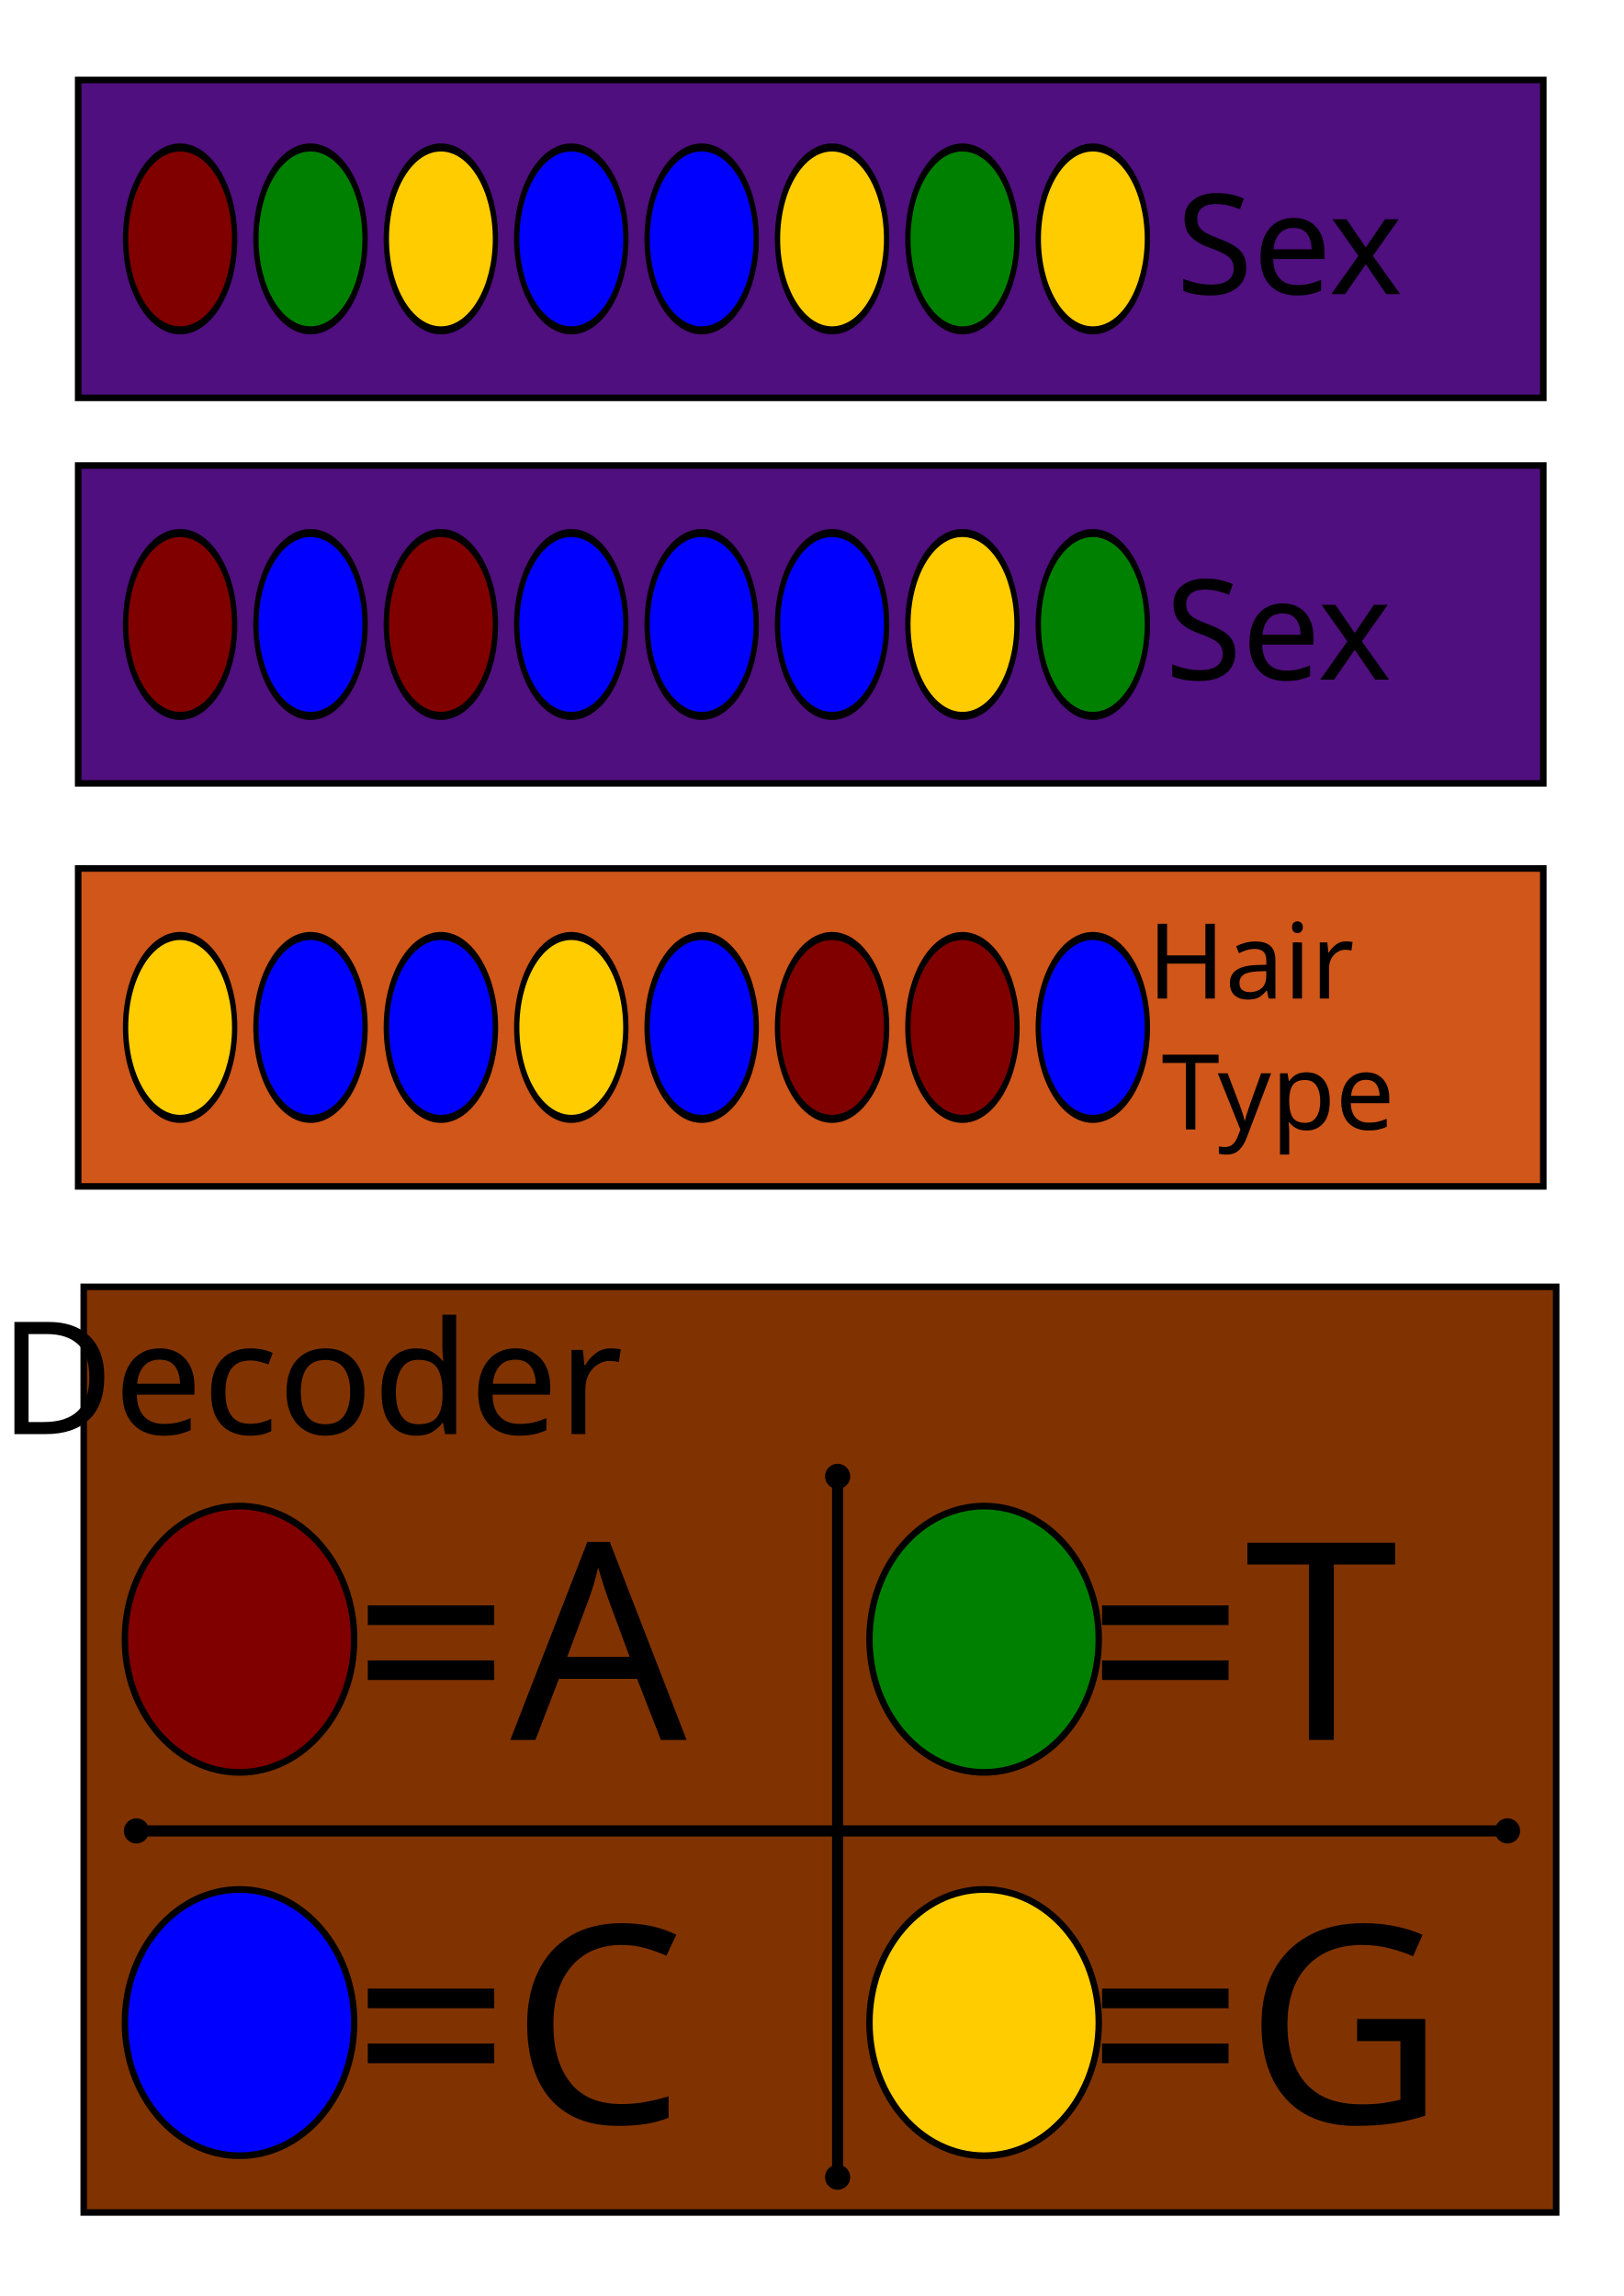
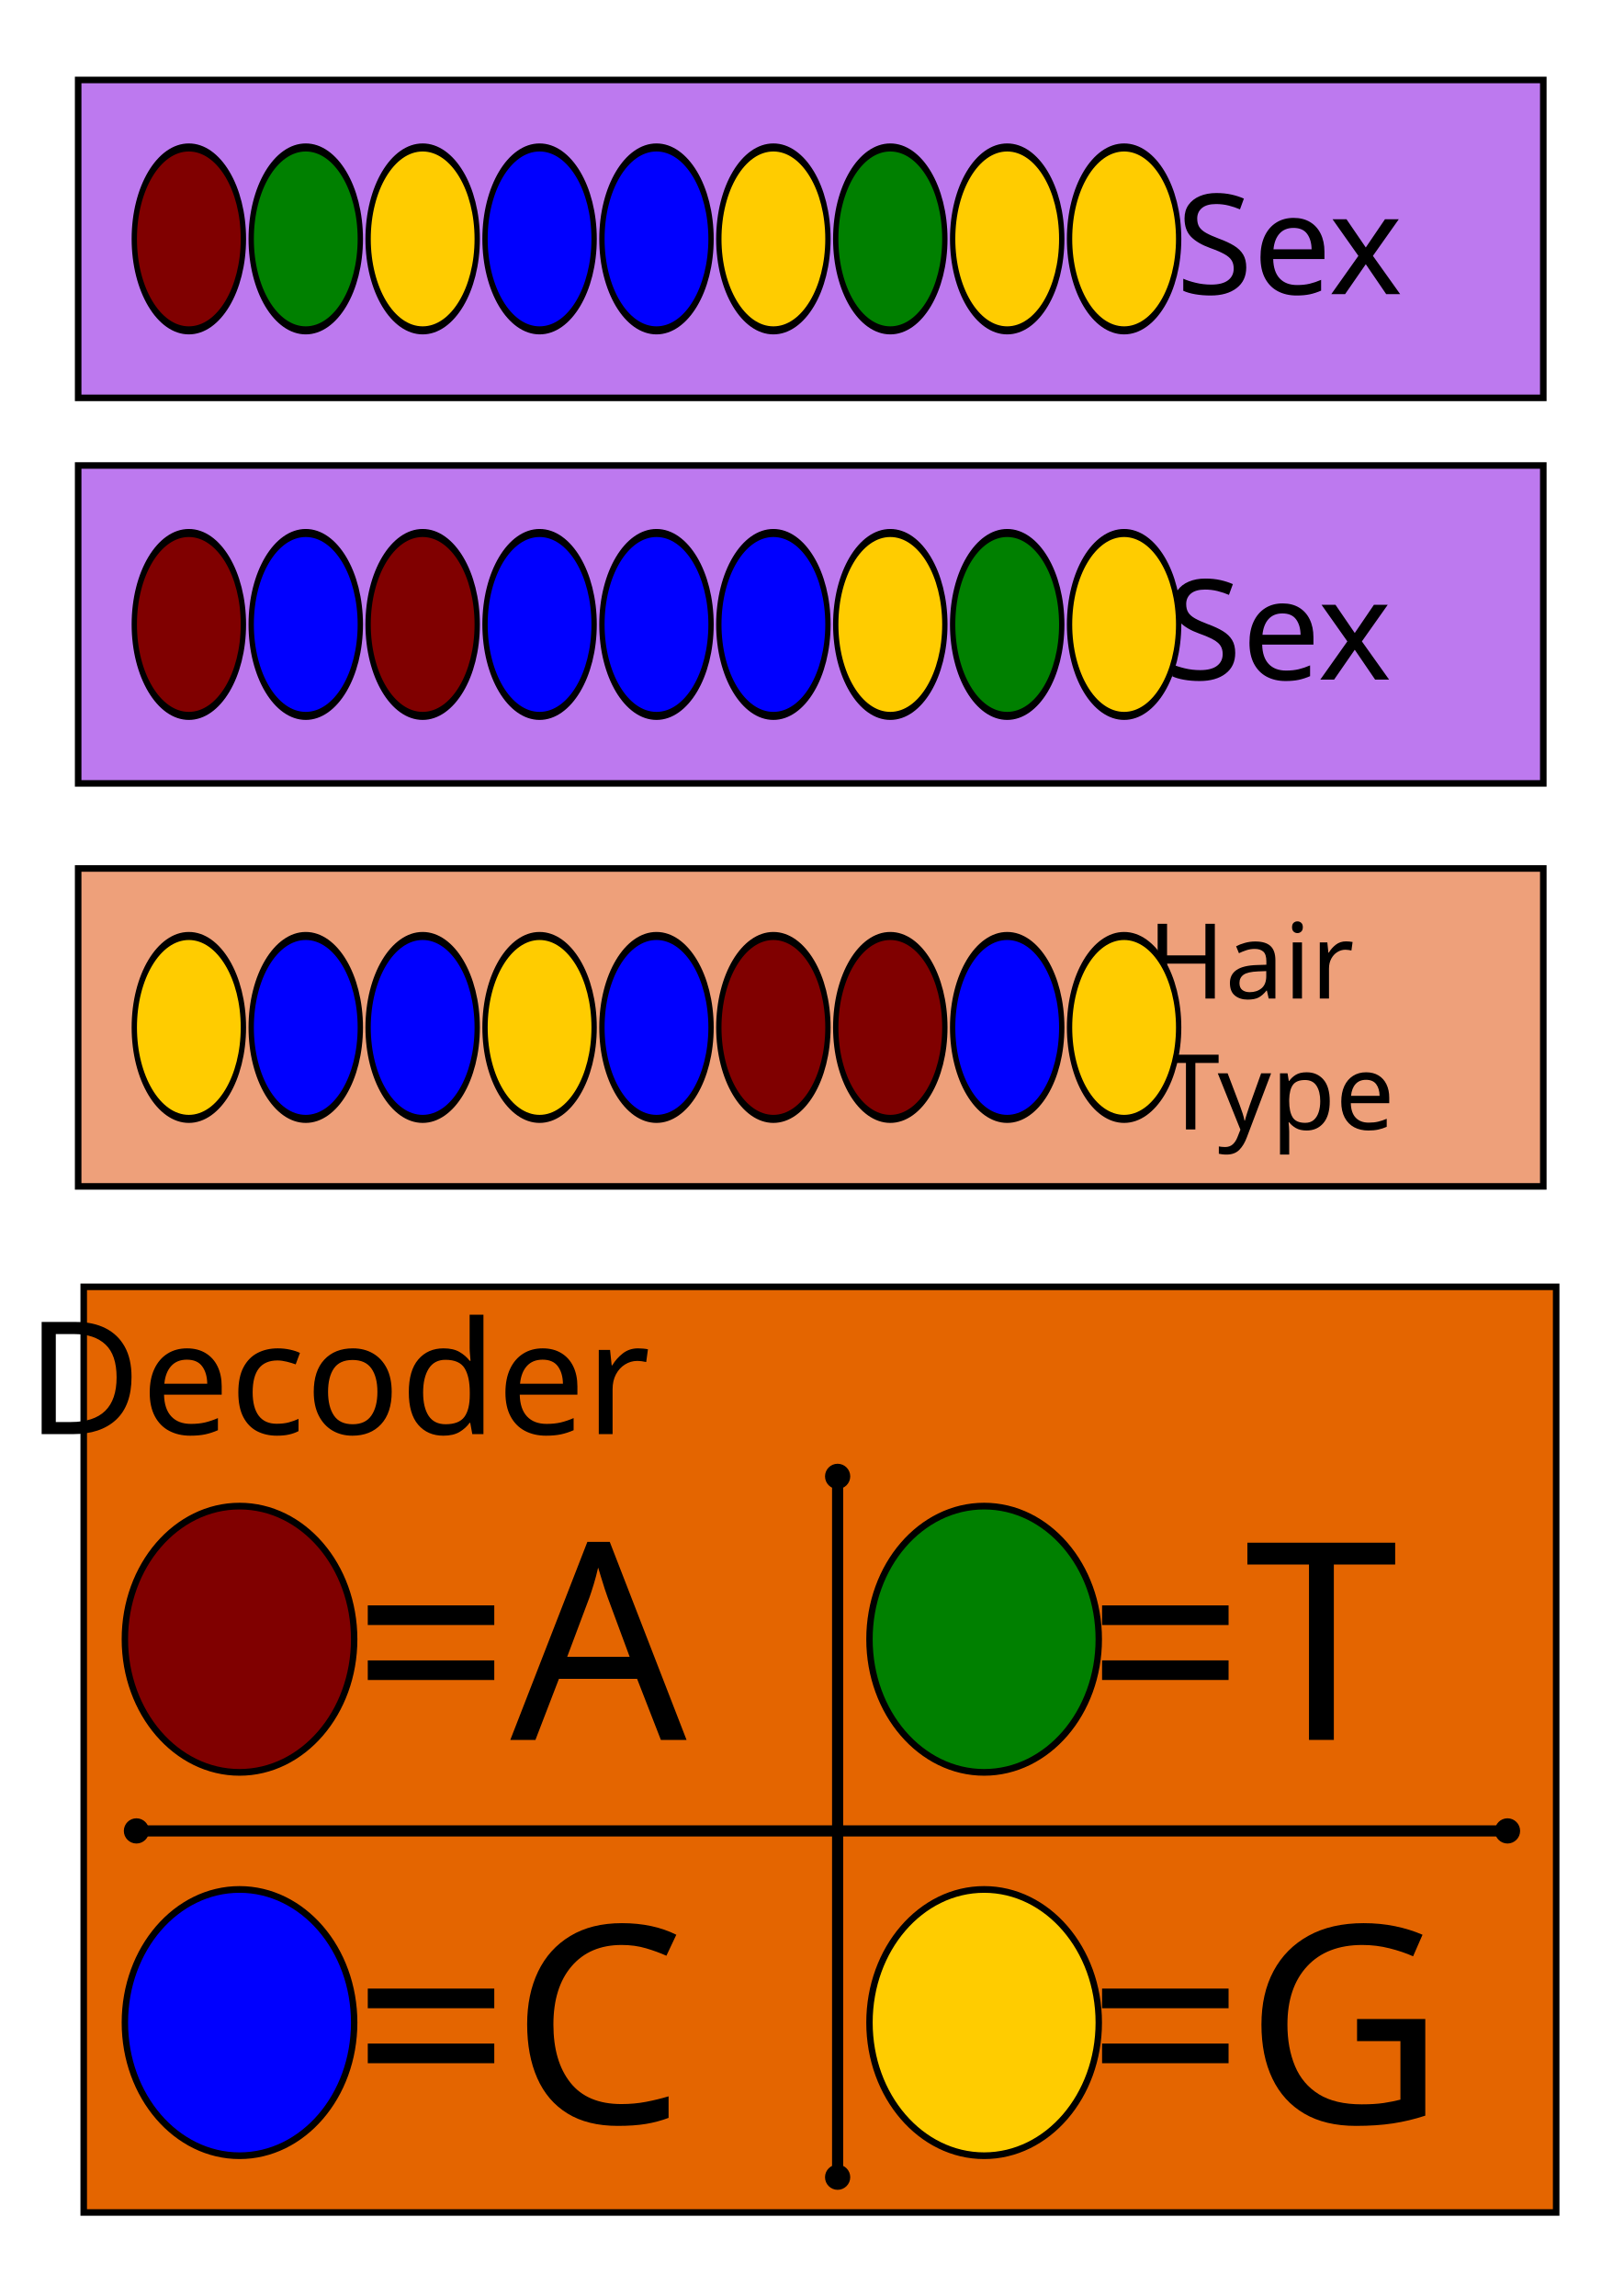
<svg xmlns="http://www.w3.org/2000/svg" width="744.094" height="1052.362" id="svg2" version="1.1">
  <defs id="defs4">
    <marker orient="auto" refY="0.0" refX="0.0" id="DotS" style="overflow:visible">
      <path id="path5982" d="M -2.5,-1.0 C -2.5,1.76 -4.74,4.0 -7.5,4.0 C -10.26,4.0 -12.5,1.76 -12.5,-1.0 C -12.5,-3.76 -10.26,-6.0 -7.5,-6.0 C -4.74,-6.0 -2.5,-3.76 -2.5,-1.0 z " style="fill-rule:evenodd;stroke:#000000;stroke-width:1.0pt" transform="scale(0.2) translate(7.4, 1)" />
    </marker>
    <marker orient="auto" refY="0.0" refX="0.0" id="Tail" style="overflow:visible">
      <g id="g5951" transform="scale(-1.2)">
        <path id="path5953" d="M -3.805,-3.959 L 0.544,0" style="fill:none;fill-rule:evenodd;stroke:#000000;stroke-width:0.8;stroke-linecap:round" />
        <path id="path5955" d="M -1.287,-3.959 L 3.062,0" style="fill:none;fill-rule:evenodd;stroke:#000000;stroke-width:0.8;stroke-linecap:round" />
        <path id="path5957" d="M 1.305,-3.959 L 5.654,0" style="fill:none;fill-rule:evenodd;stroke:#000000;stroke-width:0.8;stroke-linecap:round" />
        <path id="path5959" d="M -3.805,4.178 L 0.544,0.22" style="fill:none;fill-rule:evenodd;stroke:#000000;stroke-width:0.8;stroke-linecap:round" />
        <path id="path5961" d="M -1.287,4.178 L 3.062,0.22" style="fill:none;fill-rule:evenodd;stroke:#000000;stroke-width:0.8;stroke-linecap:round" />
        <path id="path5963" d="M 1.305,4.178 L 5.654,0.22" style="fill:none;fill-rule:evenodd;stroke:#000000;stroke-width:0.8;stroke-linecap:round" />
      </g>
    </marker>
  </defs>
  <g id="layer2" />
  <g id="layer1">
-     <rect style="fill:#4f0f7e;fill-opacity:1;stroke:#000000;stroke-width:3;stroke-miterlimit:4;stroke-opacity:1;stroke-dasharray:none" id="rect2985" width="671.429" height="145.714" x="35.819" y="36.648" />
-     <path style="fill:#800000;fill-opacity:1;stroke:#000000;stroke-width:6.31;stroke-miterlimit:4;stroke-opacity:1;stroke-dasharray:none" id="path3838" d="m -373.756,186.661 a 64.65,71.721 0 1 1 -129.3,0 64.65,71.721 0 1 1 129.3,0 z" transform="matrix(0.386699,0,0,0.5844715,252.0754,0.4067967)" />
-     <path style="fill:#008000;fill-opacity:1;stroke:#000000;stroke-width:6.31;stroke-miterlimit:4;stroke-opacity:1;stroke-dasharray:none" id="path3838-2" d="m -373.756,186.661 a 64.65,71.721 0 1 1 -129.3,0 64.65,71.721 0 1 1 129.3,0 z" transform="matrix(0.386699,0,0,0.5844715,311.8281,0.4067967)" />
-     <path style="fill:#ffcc00;fill-opacity:1;stroke:#000000;stroke-width:6.31;stroke-miterlimit:4;stroke-opacity:1;stroke-dasharray:none" id="path3838-7" d="m -373.756,186.661 a 64.65,71.721 0 1 1 -129.3,0 64.65,71.721 0 1 1 129.3,0 z" transform="matrix(0.386699,0,0,0.5844715,371.5809,0.4067967)" />
-     <path style="fill:#008000;fill-opacity:1;stroke:#000000;stroke-width:6.31;stroke-miterlimit:4;stroke-opacity:1;stroke-dasharray:none" id="path3838-25" d="m -373.756,186.661 a 64.65,71.721 0 1 1 -129.3,0 64.65,71.721 0 1 1 129.3,0 z" transform="matrix(0.386699,0,0,0.5844715,610.5918,0.4067967)" />
-     <path style="fill:#ffcc00;fill-opacity:1;stroke:#000000;stroke-width:6.31;stroke-miterlimit:4;stroke-opacity:1;stroke-dasharray:none" id="path3838-6" d="m -373.756,186.661 a 64.65,71.721 0 1 1 -129.3,0 64.65,71.721 0 1 1 129.3,0 z" transform="matrix(0.386699,0,0,0.5844715,670.3445,0.4067967)" />
-     <path style="fill:#ffcc00;fill-opacity:1;stroke:#000000;stroke-width:6.31;stroke-miterlimit:4;stroke-opacity:1;stroke-dasharray:none" id="path3838-39" d="m -373.756,186.661 a 64.65,71.721 0 1 1 -129.3,0 64.65,71.721 0 1 1 129.3,0 z" transform="matrix(0.386699,0,0,0.5844715,550.8391,0.4067967)" />
-     <rect style="fill:#4f0f7e;fill-opacity:1;stroke:#000000;stroke-width:3;stroke-miterlimit:4;stroke-opacity:1;stroke-dasharray:none" id="rect2985-8" width="671.429" height="145.714" x="35.819" y="213.356" />
-     <path style="fill:#800000;fill-opacity:1;stroke:#000000;stroke-width:6.31;stroke-miterlimit:4;stroke-opacity:1;stroke-dasharray:none" id="path3838-21" d="m -373.756,186.661 a 64.65,71.721 0 1 1 -129.3,0 64.65,71.721 0 1 1 129.3,0 z" transform="matrix(0.386699,0,0,0.5844715,252.0754,177.1145)" />
-     <path style="fill:#800000;fill-opacity:1;stroke:#000000;stroke-width:6.31;stroke-miterlimit:4;stroke-opacity:1;stroke-dasharray:none" id="path3838-7-4" d="m -373.756,186.661 a 64.65,71.721 0 1 1 -129.3,0 64.65,71.721 0 1 1 129.3,0 z" transform="matrix(0.386699,0,0,0.5844715,371.5809,177.1145)" />
-     <path style="fill:#ffcc00;fill-opacity:1;stroke:#000000;stroke-width:6.31;stroke-miterlimit:4;stroke-opacity:1;stroke-dasharray:none" id="path3838-25-2" d="m -373.756,186.661 a 64.65,71.721 0 1 1 -129.3,0 64.65,71.721 0 1 1 129.3,0 z" transform="matrix(0.386699,0,0,0.5844715,610.5918,177.1145)" />
-     <path style="fill:#008000;fill-opacity:1;stroke:#000000;stroke-width:6.31;stroke-miterlimit:4;stroke-opacity:1;stroke-dasharray:none" id="path3838-6-45" d="m -373.756,186.661 a 64.65,71.721 0 1 1 -129.3,0 64.65,71.721 0 1 1 129.3,0 z" transform="matrix(0.386699,0,0,0.5844715,670.3445,177.1145)" />
-     <rect style="fill:#d0561a;fill-opacity:1;stroke:#000000;stroke-width:3;stroke-miterlimit:4;stroke-opacity:1;stroke-dasharray:none" id="rect2985-8-3" width="671.429" height="145.714" x="35.819" y="398.063" />
-     <path style="fill:#ffcc00;fill-opacity:1;stroke:#000000;stroke-width:6.31;stroke-miterlimit:4;stroke-opacity:1;stroke-dasharray:none" id="path3838-21-9" d="m -373.756,186.661 a 64.65,71.721 0 1 1 -129.3,0 64.65,71.721 0 1 1 129.3,0 z" transform="matrix(0.386699,0,0,0.5844715,252.0754,361.8221)" />
-     <path style="fill:#ffcc00;fill-opacity:1;stroke:#000000;stroke-width:6.31;stroke-miterlimit:4;stroke-opacity:1;stroke-dasharray:none" id="path3838-3-9-2" d="m -373.756,186.661 a 64.65,71.721 0 1 1 -129.3,0 64.65,71.721 0 1 1 129.3,0 z" transform="matrix(0.386699,0,0,0.5844715,431.3336,361.8221)" />
-     <path style="fill:#800000;fill-opacity:1;stroke:#000000;stroke-width:6.31;stroke-miterlimit:4;stroke-opacity:1;stroke-dasharray:none" id="path3838-25-2-4" d="m -373.756,186.661 a 64.65,71.721 0 1 1 -129.3,0 64.65,71.721 0 1 1 129.3,0 z" transform="matrix(0.386699,0,0,0.5844715,610.5918,361.8221)" />
-     <path style="fill:#0000ff;fill-opacity:1;stroke:#000000;stroke-width:6.31;stroke-miterlimit:4;stroke-opacity:1;stroke-dasharray:none" id="path3838-3" d="m -373.756,186.661 a 64.65,71.721 0 1 1 -129.3,0 64.65,71.721 0 1 1 129.3,0 z" transform="matrix(0.386699,0,0,0.5844715,431.3336,0.4067967)" />
-     <path style="fill:#0000ff;fill-opacity:1;stroke:#000000;stroke-width:6.31;stroke-miterlimit:4;stroke-opacity:1;stroke-dasharray:none" id="path3838-30" d="m -373.756,186.661 a 64.65,71.721 0 1 1 -129.3,0 64.65,71.721 0 1 1 129.3,0 z" transform="matrix(0.386699,0,0,0.5844715,491.0863,0.4067967)" />
-     <path style="fill:#0000ff;fill-opacity:1;stroke:#000000;stroke-width:6.31;stroke-miterlimit:4;stroke-opacity:1;stroke-dasharray:none" id="path3838-2-0" d="m -373.756,186.661 a 64.65,71.721 0 1 1 -129.3,0 64.65,71.721 0 1 1 129.3,0 z" transform="matrix(0.386699,0,0,0.5844715,311.8281,177.1145)" />
-     <path style="fill:#0000ff;fill-opacity:1;stroke:#000000;stroke-width:6.31;stroke-miterlimit:4;stroke-opacity:1;stroke-dasharray:none" id="path3838-3-9" d="m -373.756,186.661 a 64.65,71.721 0 1 1 -129.3,0 64.65,71.721 0 1 1 129.3,0 z" transform="matrix(0.386699,0,0,0.5844715,431.3336,177.1145)" />
-     <path style="fill:#0000ff;fill-opacity:1;stroke:#000000;stroke-width:6.31;stroke-miterlimit:4;stroke-opacity:1;stroke-dasharray:none" id="path3838-30-8" d="m -373.756,186.661 a 64.65,71.721 0 1 1 -129.3,0 64.65,71.721 0 1 1 129.3,0 z" transform="matrix(0.386699,0,0,0.5844715,491.0863,177.1145)" />
-     <path style="fill:#0000ff;fill-opacity:1;stroke:#000000;stroke-width:6.31;stroke-miterlimit:4;stroke-opacity:1;stroke-dasharray:none" id="path3838-39-1" d="m -373.756,186.661 a 64.65,71.721 0 1 1 -129.3,0 64.65,71.721 0 1 1 129.3,0 z" transform="matrix(0.386699,0,0,0.5844715,550.8391,177.1145)" />
-     <path style="fill:#0000ff;fill-opacity:1;stroke:#000000;stroke-width:6.31;stroke-miterlimit:4;stroke-opacity:1;stroke-dasharray:none" id="path3838-2-0-1" d="m -373.756,186.661 a 64.65,71.721 0 1 1 -129.3,0 64.65,71.721 0 1 1 129.3,0 z" transform="matrix(0.386699,0,0,0.5844715,311.8281,361.8221)" />
-     <path style="fill:#0000ff;fill-opacity:1;stroke:#000000;stroke-width:6.31;stroke-miterlimit:4;stroke-opacity:1;stroke-dasharray:none" id="path3838-7-4-2" d="m -373.756,186.661 a 64.65,71.721 0 1 1 -129.3,0 64.65,71.721 0 1 1 129.3,0 z" transform="matrix(0.386699,0,0,0.5844715,371.5809,361.8221)" />
-     <path style="fill:#0000ff;fill-opacity:1;stroke:#000000;stroke-width:6.31;stroke-miterlimit:4;stroke-opacity:1;stroke-dasharray:none" id="path3838-30-8-0" d="m -373.756,186.661 a 64.65,71.721 0 1 1 -129.3,0 64.65,71.721 0 1 1 129.3,0 z" transform="matrix(0.386699,0,0,0.5844715,491.0863,361.8221)" />
-     <path style="fill:#0000ff;fill-opacity:1;stroke:#000000;stroke-width:6.31;stroke-miterlimit:4;stroke-opacity:1;stroke-dasharray:none" id="path3838-6-45-5" d="m -373.756,186.661 a 64.65,71.721 0 1 1 -129.3,0 64.65,71.721 0 1 1 129.3,0 z" transform="matrix(0.386699,0,0,0.5844715,670.3445,361.8221)" />
-     <path style="fill:#800000;fill-opacity:1;stroke:#000000;stroke-width:6.31;stroke-miterlimit:4;stroke-opacity:1;stroke-dasharray:none" id="path3838-39-1-2" d="m -373.756,186.661 a 64.65,71.721 0 1 1 -129.3,0 64.65,71.721 0 1 1 129.3,0 z" transform="matrix(0.386699,0,0,0.5844715,550.8391,361.8221)" />
+     <rect style="fill:#bd79ef;fill-opacity:1;stroke:#000000;stroke-width:3;stroke-miterlimit:4;stroke-opacity:1;stroke-dasharray:none" id="rect2985" width="671.429" height="145.714" x="35.819" y="36.648" />
+     <path style="fill:#800000;fill-opacity:1;stroke:#000000;stroke-width:6.31;stroke-miterlimit:4;stroke-opacity:1;stroke-dasharray:none" id="path3838" d="m -373.756,186.661 a 64.65,71.721 0 1 1 -129.3,0 64.65,71.721 0 1 1 129.3,0 z" transform="matrix(0.386699,0,0,0.5844715,256.0754,0.4067967)" />
+     <path style="fill:#008000;fill-opacity:1;stroke:#000000;stroke-width:6.31;stroke-miterlimit:4;stroke-opacity:1;stroke-dasharray:none" id="path3838-2" d="m -373.756,186.661 a 64.65,71.721 0 1 1 -129.3,0 64.65,71.721 0 1 1 129.3,0 z" transform="matrix(0.386699,0,0,0.5844715,309.6502,0.4067967)" />
+     <path style="fill:#ffcc00;fill-opacity:1;stroke:#000000;stroke-width:6.31;stroke-miterlimit:4;stroke-opacity:1;stroke-dasharray:none" id="path3838-7" d="m -373.756,186.661 a 64.65,71.721 0 1 1 -129.3,0 64.65,71.721 0 1 1 129.3,0 z" transform="matrix(0.386699,0,0,0.5844715,363.2251,0.4067967)" />
+     <path style="fill:#008000;fill-opacity:1;stroke:#000000;stroke-width:6.31;stroke-miterlimit:4;stroke-opacity:1;stroke-dasharray:none" id="path3838-25" d="m -373.756,186.661 a 64.65,71.721 0 1 1 -129.3,0 64.65,71.721 0 1 1 129.3,0 z" transform="matrix(0.386699,0,0,0.5844715,577.5244,0.4067967)" />
+     <path style="fill:#ffcc00;fill-opacity:1;stroke:#000000;stroke-width:6.31;stroke-miterlimit:4;stroke-opacity:1;stroke-dasharray:none" id="path3838-6" d="m -373.756,186.661 a 64.65,71.721 0 1 1 -129.3,0 64.65,71.721 0 1 1 129.3,0 z" transform="matrix(0.386699,0,0,0.5844715,631.0993,0.4067967)" />
+     <path style="fill:#ffcc00;fill-opacity:1;stroke:#000000;stroke-width:6.31;stroke-miterlimit:4;stroke-opacity:1;stroke-dasharray:none" id="path3838-39" d="m -373.756,186.661 a 64.65,71.721 0 1 1 -129.3,0 64.65,71.721 0 1 1 129.3,0 z" transform="matrix(0.386699,0,0,0.5844715,523.9496,0.4067967)" />
+     <rect style="fill:#bd79ef;fill-opacity:1;stroke:#000000;stroke-width:3;stroke-miterlimit:4;stroke-opacity:1;stroke-dasharray:none" id="rect2985-8" width="671.429" height="145.714" x="35.819" y="213.356" />
+     <path style="fill:#800000;fill-opacity:1;stroke:#000000;stroke-width:6.31;stroke-miterlimit:4;stroke-opacity:1;stroke-dasharray:none" id="path3838-21" d="m -373.756,186.661 a 64.65,71.721 0 1 1 -129.3,0 64.65,71.721 0 1 1 129.3,0 z" transform="matrix(0.386699,0,0,0.5844715,256.0754,177.1145)" />
+     <path style="fill:#800000;fill-opacity:1;stroke:#000000;stroke-width:6.31;stroke-miterlimit:4;stroke-opacity:1;stroke-dasharray:none" id="path3838-7-4" d="m -373.756,186.661 a 64.65,71.721 0 1 1 -129.3,0 64.65,71.721 0 1 1 129.3,0 z" transform="matrix(0.386699,0,0,0.5844715,363.2251,177.1145)" />
+     <path style="fill:#ffcc00;fill-opacity:1;stroke:#000000;stroke-width:6.31;stroke-miterlimit:4;stroke-opacity:1;stroke-dasharray:none" id="path3838-25-2" d="m -373.756,186.661 a 64.65,71.721 0 1 1 -129.3,0 64.65,71.721 0 1 1 129.3,0 z" transform="matrix(0.386699,0,0,0.5844715,577.5244,177.1145)" />
+     <path style="fill:#008000;fill-opacity:1;stroke:#000000;stroke-width:6.31;stroke-miterlimit:4;stroke-opacity:1;stroke-dasharray:none" id="path3838-6-45" d="m -373.756,186.661 a 64.65,71.721 0 1 1 -129.3,0 64.65,71.721 0 1 1 129.3,0 z" transform="matrix(0.386699,0,0,0.5844715,631.0993,177.1145)" />
+     <rect style="fill:#eea07a;fill-opacity:1;stroke:#000000;stroke-width:3;stroke-miterlimit:4;stroke-opacity:1;stroke-dasharray:none" id="rect2985-8-3" width="671.429" height="145.714" x="35.819" y="398.063" />
+     <path style="fill:#ffcc00;fill-opacity:1;stroke:#000000;stroke-width:6.31;stroke-miterlimit:4;stroke-opacity:1;stroke-dasharray:none" id="path3838-21-9" d="m -373.756,186.661 a 64.65,71.721 0 1 1 -129.3,0 64.65,71.721 0 1 1 129.3,0 z" transform="matrix(0.386699,0,0,0.5844715,256.0754,361.8221)" />
+     <path style="fill:#ffcc00;fill-opacity:1;stroke:#000000;stroke-width:6.31;stroke-miterlimit:4;stroke-opacity:1;stroke-dasharray:none" id="path3838-3-9-2" d="m -373.756,186.661 a 64.65,71.721 0 1 1 -129.3,0 64.65,71.721 0 1 1 129.3,0 z" transform="matrix(0.386699,0,0,0.5844715,416.7999,361.8221)" />
+     <path style="fill:#800000;fill-opacity:1;stroke:#000000;stroke-width:6.31;stroke-miterlimit:4;stroke-opacity:1;stroke-dasharray:none" id="path3838-25-2-4" d="m -373.756,186.661 a 64.65,71.721 0 1 1 -129.3,0 64.65,71.721 0 1 1 129.3,0 z" transform="matrix(0.386699,0,0,0.5844715,577.5244,361.8221)" />
+     <path style="fill:#0000ff;fill-opacity:1;stroke:#000000;stroke-width:6.31;stroke-miterlimit:4;stroke-opacity:1;stroke-dasharray:none" id="path3838-3" d="m -373.756,186.661 a 64.65,71.721 0 1 1 -129.3,0 64.65,71.721 0 1 1 129.3,0 z" transform="matrix(0.386699,0,0,0.5844715,416.7999,0.4067967)" />
+     <path style="fill:#0000ff;fill-opacity:1;stroke:#000000;stroke-width:6.31;stroke-miterlimit:4;stroke-opacity:1;stroke-dasharray:none" id="path3838-30" d="m -373.756,186.661 a 64.65,71.721 0 1 1 -129.3,0 64.65,71.721 0 1 1 129.3,0 z" transform="matrix(0.386699,0,0,0.5844715,470.3748,0.4067967)" />
+     <path style="fill:#0000ff;fill-opacity:1;stroke:#000000;stroke-width:6.31;stroke-miterlimit:4;stroke-opacity:1;stroke-dasharray:none" id="path3838-2-0" d="m -373.756,186.661 a 64.65,71.721 0 1 1 -129.3,0 64.65,71.721 0 1 1 129.3,0 z" transform="matrix(0.386699,0,0,0.5844715,309.6502,177.1145)" />
+     <path style="fill:#0000ff;fill-opacity:1;stroke:#000000;stroke-width:6.31;stroke-miterlimit:4;stroke-opacity:1;stroke-dasharray:none" id="path3838-3-9" d="m -373.756,186.661 a 64.65,71.721 0 1 1 -129.3,0 64.65,71.721 0 1 1 129.3,0 z" transform="matrix(0.386699,0,0,0.5844715,416.7999,177.1145)" />
+     <path style="fill:#0000ff;fill-opacity:1;stroke:#000000;stroke-width:6.31;stroke-miterlimit:4;stroke-opacity:1;stroke-dasharray:none" id="path3838-30-8" d="m -373.756,186.661 a 64.65,71.721 0 1 1 -129.3,0 64.65,71.721 0 1 1 129.3,0 z" transform="matrix(0.386699,0,0,0.5844715,470.3748,177.1145)" />
+     <path style="fill:#0000ff;fill-opacity:1;stroke:#000000;stroke-width:6.31;stroke-miterlimit:4;stroke-opacity:1;stroke-dasharray:none" id="path3838-39-1" d="m -373.756,186.661 a 64.65,71.721 0 1 1 -129.3,0 64.65,71.721 0 1 1 129.3,0 z" transform="matrix(0.386699,0,0,0.5844715,523.9496,177.1145)" />
+     <path style="fill:#0000ff;fill-opacity:1;stroke:#000000;stroke-width:6.31;stroke-miterlimit:4;stroke-opacity:1;stroke-dasharray:none" id="path3838-2-0-1" d="m -373.756,186.661 a 64.65,71.721 0 1 1 -129.3,0 64.65,71.721 0 1 1 129.3,0 z" transform="matrix(0.386699,0,0,0.5844715,309.6503,361.8221)" />
+     <path style="fill:#0000ff;fill-opacity:1;stroke:#000000;stroke-width:6.31;stroke-miterlimit:4;stroke-opacity:1;stroke-dasharray:none" id="path3838-7-4-2" d="m -373.756,186.661 a 64.65,71.721 0 1 1 -129.3,0 64.65,71.721 0 1 1 129.3,0 z" transform="matrix(0.386699,0,0,0.5844715,363.2251,361.8221)" />
+     <path style="fill:#0000ff;fill-opacity:1;stroke:#000000;stroke-width:6.31;stroke-miterlimit:4;stroke-opacity:1;stroke-dasharray:none" id="path3838-30-8-0" d="m -373.756,186.661 a 64.65,71.721 0 1 1 -129.3,0 64.65,71.721 0 1 1 129.3,0 z" transform="matrix(0.386699,0,0,0.5844715,470.3748,361.8221)" />
+     <path style="fill:#0000ff;fill-opacity:1;stroke:#000000;stroke-width:6.31;stroke-miterlimit:4;stroke-opacity:1;stroke-dasharray:none" id="path3838-6-45-5" d="m -373.756,186.661 a 64.65,71.721 0 1 1 -129.3,0 64.65,71.721 0 1 1 129.3,0 z" transform="matrix(0.386699,0,0,0.5844715,631.0993,361.8221)" />
+     <path style="fill:#800000;fill-opacity:1;stroke:#000000;stroke-width:6.31;stroke-miterlimit:4;stroke-opacity:1;stroke-dasharray:none" id="path3838-39-1-2" d="m -373.756,186.661 a 64.65,71.721 0 1 1 -129.3,0 64.65,71.721 0 1 1 129.3,0 z" transform="matrix(0.386699,0,0,0.5844715,523.9496,361.8221)" />
    <text xml:space="preserve" style="font-size:40px;font-style:normal;font-variant:normal;font-weight:500;font-stretch:normal;line-height:125%;letter-spacing:0px;word-spacing:0px;fill:#000000;fill-opacity:1;stroke:none;font-family:Ubuntu;-inkscape-font-specification:Ubuntu Medium" x="616.897" y="134.802" id="text3808">
      <tspan x="616.897" y="134.802" style="font-size:64px;font-style:normal;font-variant:normal;font-weight:500;font-stretch:normal;text-align:center;text-anchor:middle;font-family:Ubuntu;-inkscape-font-specification:Ubuntu Medium" id="tspan4353">Sex</tspan>
    </text>
    <text xml:space="preserve" style="font-size:48px;font-style:normal;font-variant:normal;font-weight:500;font-stretch:normal;line-height:125%;letter-spacing:0px;word-spacing:0px;fill:#000000;fill-opacity:1;stroke:none;font-family:Ubuntu;-inkscape-font-specification:Ubuntu Medium" x="617.045" y="311.51" id="text3808-8">
      <tspan x="617.045" y="311.51" style="font-size:64px;font-style:normal;font-variant:normal;font-weight:500;font-stretch:normal;text-align:center;text-anchor:middle;font-family:Ubuntu;-inkscape-font-specification:Ubuntu Medium" id="tspan4250">Sex</tspan>
    </text>
    <text xml:space="preserve" style="font-size:48px;font-style:normal;font-variant:normal;font-weight:500;font-stretch:normal;line-height:125%;letter-spacing:0px;word-spacing:0px;fill:#000000;fill-opacity:1;stroke:none;font-family:Ubuntu;-inkscape-font-specification:Ubuntu Medium" x="616.897" y="457.678" id="text3808-8-8">
      <tspan x="616.897" y="457.678" id="tspan3812-75" style="font-size:48px;font-style:normal;font-variant:normal;font-weight:500;font-stretch:normal;text-align:center;text-anchor:middle;font-family:Ubuntu;-inkscape-font-specification:Ubuntu Medium">Hair</tspan>
      <tspan x="616.897" y="517.678" style="font-size:48px;font-style:normal;font-variant:normal;font-weight:500;font-stretch:normal;text-align:center;text-anchor:middle;font-family:Ubuntu;-inkscape-font-specification:Ubuntu Medium" id="tspan4250-1">Type</tspan>
    </text>
-     <g id="g3103">
-       <rect y="589.814" x="38.365" height="424.264" width="674.782" id="rect5778" style="fill:#803300;fill-opacity:1;stroke:#000000;stroke-width:3;stroke-miterlimit:4;stroke-opacity:1;stroke-dasharray:none" />
-       <path style="fill:#800000;fill-opacity:1;stroke:#000000;stroke-width:3.608;stroke-miterlimit:4;stroke-opacity:1;stroke-dasharray:none" id="path3838-39-1-2-7" d="m -373.756,186.661 a 64.65,71.721 0 1 1 -129.3,0 64.65,71.721 0 1 1 129.3,0 z" transform="matrix(0.8126902,0,0,0.8508202,466.055,592.5214)" />
-       <path style="fill:#0000ff;fill-opacity:1;stroke:#000000;stroke-width:3.608;stroke-miterlimit:4;stroke-opacity:1;stroke-dasharray:none" id="path3838-39-1-2-1" d="m -373.756,186.661 a 64.65,71.721 0 1 1 -129.3,0 64.65,71.721 0 1 1 129.3,0 z" transform="matrix(0.8126902,0,0,0.8508202,466.055,768.227)" />
-       <path style="fill:#008000;fill-opacity:1;stroke:#000000;stroke-width:3.608;stroke-miterlimit:4;stroke-opacity:1;stroke-dasharray:none" id="path3838-39-1-2-8" d="m -373.756,186.661 a 64.65,71.721 0 1 1 -129.3,0 64.65,71.721 0 1 1 129.3,0 z" transform="matrix(0.8126902,0,0,0.8508202,807.2835,592.5214)" />
-       <path style="fill:#ffcc00;fill-opacity:1;stroke:#000000;stroke-width:3.608;stroke-miterlimit:4;stroke-opacity:1;stroke-dasharray:none" id="path3838-39-1-2-83" d="m -373.756,186.661 a 64.65,71.721 0 1 1 -129.3,0 64.65,71.721 0 1 1 129.3,0 z" transform="matrix(0.8126902,0,0,0.8508202,807.2835,768.227)" />
-       <text xml:space="preserve" style="font-size:48px;font-style:normal;font-variant:normal;font-weight:500;font-stretch:normal;line-height:125%;letter-spacing:0px;word-spacing:0px;fill:#000000;fill-opacity:1;stroke:none;font-family:Ubuntu;-inkscape-font-specification:Ubuntu Medium" x="186.26" y="657.323" id="text3808-8-8-8">
-         <tspan x="186.26" y="657.323" style="font-size:72px;font-style:normal;font-variant:normal;font-weight:500;font-stretch:normal;text-align:center;text-anchor:middle;font-family:Ubuntu;-inkscape-font-specification:Ubuntu Medium" id="tspan4250-1-6">Decoder</tspan>
-       </text>
-       <text id="text5872" y="797.48" x="161.448" style="font-size:126.593px;font-style:normal;font-weight:normal;line-height:125%;letter-spacing:0px;word-spacing:0px;fill:#000000;fill-opacity:1;stroke:none;font-family:Sans" xml:space="preserve">
-         <tspan y="797.48" x="161.448" id="tspan5874">=A</tspan>
-       </text>
-       <text id="text5876" y="973.124" x="161.448" style="font-size:126.593px;font-style:normal;font-weight:normal;line-height:125%;letter-spacing:0px;word-spacing:0px;fill:#000000;fill-opacity:1;stroke:none;font-family:Sans" xml:space="preserve">
-         <tspan y="973.124" x="161.448" id="tspan5878">=C</tspan>
-       </text>
-       <text id="text5880" y="797.48" x="497.957" style="font-size:126.593px;font-style:normal;font-weight:normal;line-height:125%;letter-spacing:0px;word-spacing:0px;fill:#000000;fill-opacity:1;stroke:none;font-family:Sans" xml:space="preserve">
-         <tspan y="797.48" x="497.957" id="tspan5882">=T</tspan>
-       </text>
-       <text id="text5884" y="973.124" x="497.957" style="font-size:126.593px;font-style:normal;font-weight:normal;line-height:125%;letter-spacing:0px;word-spacing:0px;fill:#000000;fill-opacity:1;stroke:none;font-family:Sans" xml:space="preserve">
-         <tspan y="973.124" x="497.957" id="tspan5886">=G</tspan>
-       </text>
-       <path id="path5888" d="m 62.629,839.19 628.315,0" style="fill:none;stroke:#000000;stroke-width:5.1;stroke-linecap:butt;stroke-linejoin:miter;stroke-miterlimit:4;stroke-opacity:1;stroke-dasharray:none;marker-start:url(#DotS);marker-end:url(#DotS)" />
-       <path id="path5890" d="m 383.858,997.814 0,-321.229" style="fill:none;stroke:#000000;stroke-width:5.1;stroke-linecap:butt;stroke-linejoin:miter;stroke-miterlimit:4;stroke-opacity:1;stroke-dasharray:none;marker-start:url(#DotS);marker-end:url(#DotS)" />
-     </g>
+     <rect style="fill:#e46500;fill-opacity:1;stroke:#000000;stroke-width:3;stroke-miterlimit:4;stroke-opacity:1;stroke-dasharray:none" id="rect5778" width="674.782" height="424.264" x="38.365" y="589.814" />
+     <path transform="matrix(0.8126902,0,0,0.8508202,466.055,592.5214)" d="m -373.756,186.661 a 64.65,71.721 0 1 1 -129.3,0 64.65,71.721 0 1 1 129.3,0 z" id="path3838-39-1-2-7" style="fill:#800000;fill-opacity:1;stroke:#000000;stroke-width:3.608;stroke-miterlimit:4;stroke-opacity:1;stroke-dasharray:none" />
+     <path transform="matrix(0.8126902,0,0,0.8508202,466.055,768.227)" d="m -373.756,186.661 a 64.65,71.721 0 1 1 -129.3,0 64.65,71.721 0 1 1 129.3,0 z" id="path3838-39-1-2-1" style="fill:#0000ff;fill-opacity:1;stroke:#000000;stroke-width:3.608;stroke-miterlimit:4;stroke-opacity:1;stroke-dasharray:none" />
+     <path transform="matrix(0.8126902,0,0,0.8508202,807.2835,592.5214)" d="m -373.756,186.661 a 64.65,71.721 0 1 1 -129.3,0 64.65,71.721 0 1 1 129.3,0 z" id="path3838-39-1-2-8" style="fill:#008000;fill-opacity:1;stroke:#000000;stroke-width:3.608;stroke-miterlimit:4;stroke-opacity:1;stroke-dasharray:none" />
+     <path transform="matrix(0.8126902,0,0,0.8508202,807.2835,768.227)" d="m -373.756,186.661 a 64.65,71.721 0 1 1 -129.3,0 64.65,71.721 0 1 1 129.3,0 z" id="path3838-39-1-2-83" style="fill:#ffcc00;fill-opacity:1;stroke:#000000;stroke-width:3.608;stroke-miterlimit:4;stroke-opacity:1;stroke-dasharray:none" />
+     <text id="text3808-8-8-8" y="657.323" x="186.26" style="font-size:48px;font-style:normal;font-variant:normal;font-weight:500;font-stretch:normal;line-height:125%;letter-spacing:0px;word-spacing:0px;fill:#000000;fill-opacity:1;stroke:none;font-family:Ubuntu;-inkscape-font-specification:Ubuntu Medium" xml:space="preserve">
+       <tspan id="tspan4250-1-6" style="font-size:72px;font-style:normal;font-variant:normal;font-weight:500;font-stretch:normal;text-align:center;text-anchor:middle;font-family:Ubuntu;-inkscape-font-specification:Ubuntu Medium" y="657.323" x="186.26">Decoder</tspan>
+     </text>
+     <text xml:space="preserve" style="font-size:126.593px;font-style:normal;font-weight:normal;line-height:125%;letter-spacing:0px;word-spacing:0px;fill:#000000;fill-opacity:1;stroke:none;font-family:Sans" x="161.448" y="797.48" id="text5872">
+       <tspan id="tspan5874" x="161.448" y="797.48">=A</tspan>
+     </text>
+     <text xml:space="preserve" style="font-size:126.593px;font-style:normal;font-weight:normal;line-height:125%;letter-spacing:0px;word-spacing:0px;fill:#000000;fill-opacity:1;stroke:none;font-family:Sans" x="161.448" y="973.124" id="text5876">
+       <tspan id="tspan5878" x="161.448" y="973.124">=C</tspan>
+     </text>
+     <text xml:space="preserve" style="font-size:126.593px;font-style:normal;font-weight:normal;line-height:125%;letter-spacing:0px;word-spacing:0px;fill:#000000;fill-opacity:1;stroke:none;font-family:Sans" x="497.957" y="797.48" id="text5880">
+       <tspan id="tspan5882" x="497.957" y="797.48">=T</tspan>
+     </text>
+     <text xml:space="preserve" style="font-size:126.593px;font-style:normal;font-weight:normal;line-height:125%;letter-spacing:0px;word-spacing:0px;fill:#000000;fill-opacity:1;stroke:none;font-family:Sans" x="497.957" y="973.124" id="text5884">
+       <tspan id="tspan5886" x="497.957" y="973.124">=G</tspan>
+     </text>
+     <path style="fill:none;stroke:#000000;stroke-width:5.1;stroke-linecap:butt;stroke-linejoin:miter;stroke-miterlimit:4;stroke-opacity:1;stroke-dasharray:none;marker-start:url(#DotS);marker-end:url(#DotS)" d="m 62.629,839.19 628.315,0" id="path5888" />
+     <path style="fill:none;stroke:#000000;stroke-width:5.1;stroke-linecap:butt;stroke-linejoin:miter;stroke-miterlimit:4;stroke-opacity:1;stroke-dasharray:none;marker-start:url(#DotS);marker-end:url(#DotS)" d="m 383.858,997.814 0,-321.229" id="path5890" />
+     <path style="fill:#ffcc00;fill-opacity:1;stroke:#000000;stroke-width:6.31;stroke-miterlimit:4;stroke-opacity:1;stroke-dasharray:none" id="path3838-6-5" d="m -373.756,186.661 a 64.65,71.721 0 1 1 -129.3,0 64.65,71.721 0 1 1 129.3,0 z" transform="matrix(0.386699,0,0,0.5844715,684.6741,0.4067967)" />
+     <path style="fill:#ffcc00;fill-opacity:1;stroke:#000000;stroke-width:6.31;stroke-miterlimit:4;stroke-opacity:1;stroke-dasharray:none" id="path3838-6-6" d="m -373.756,186.661 a 64.65,71.721 0 1 1 -129.3,0 64.65,71.721 0 1 1 129.3,0 z" transform="matrix(0.386699,0,0,0.5844715,684.6741,177.1145)" />
+     <path style="fill:#ffcc00;fill-opacity:1;stroke:#000000;stroke-width:6.31;stroke-miterlimit:4;stroke-opacity:1;stroke-dasharray:none" id="path3838-6-66" d="m -373.756,186.661 a 64.65,71.721 0 1 1 -129.3,0 64.65,71.721 0 1 1 129.3,0 z" transform="matrix(0.386699,0,0,0.5844715,684.6741,361.8221)" />
  </g>
</svg>
